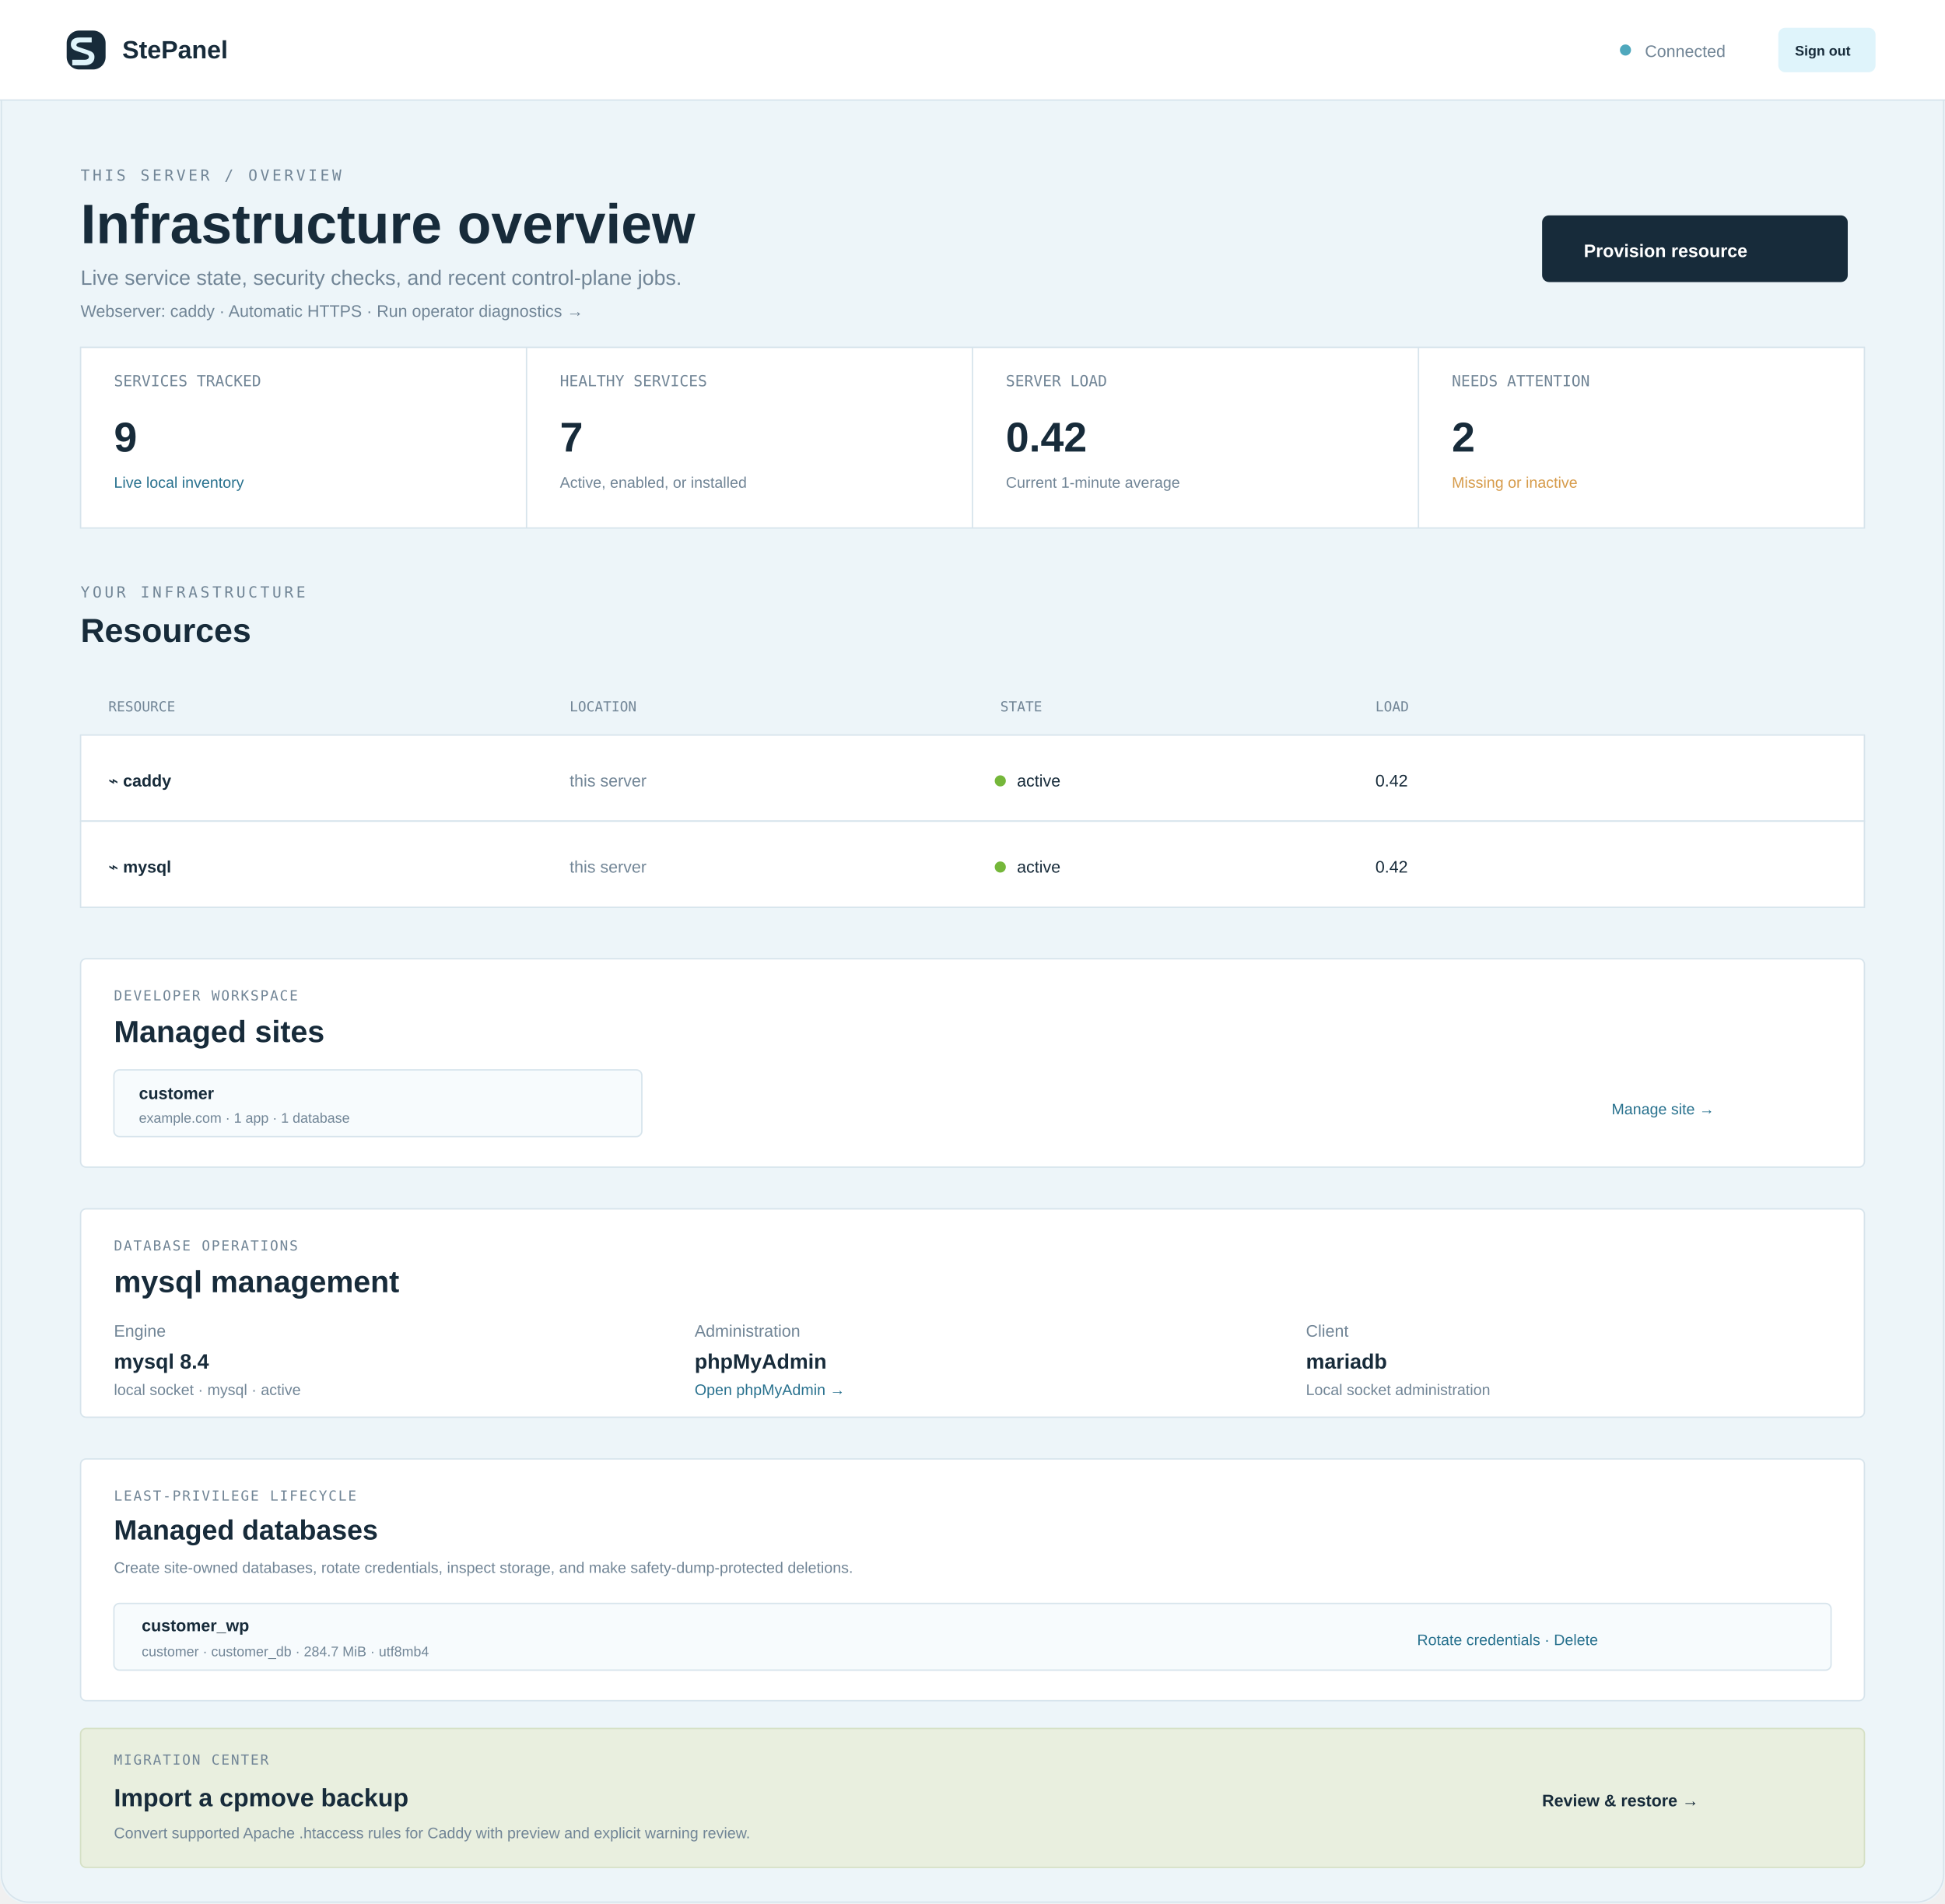
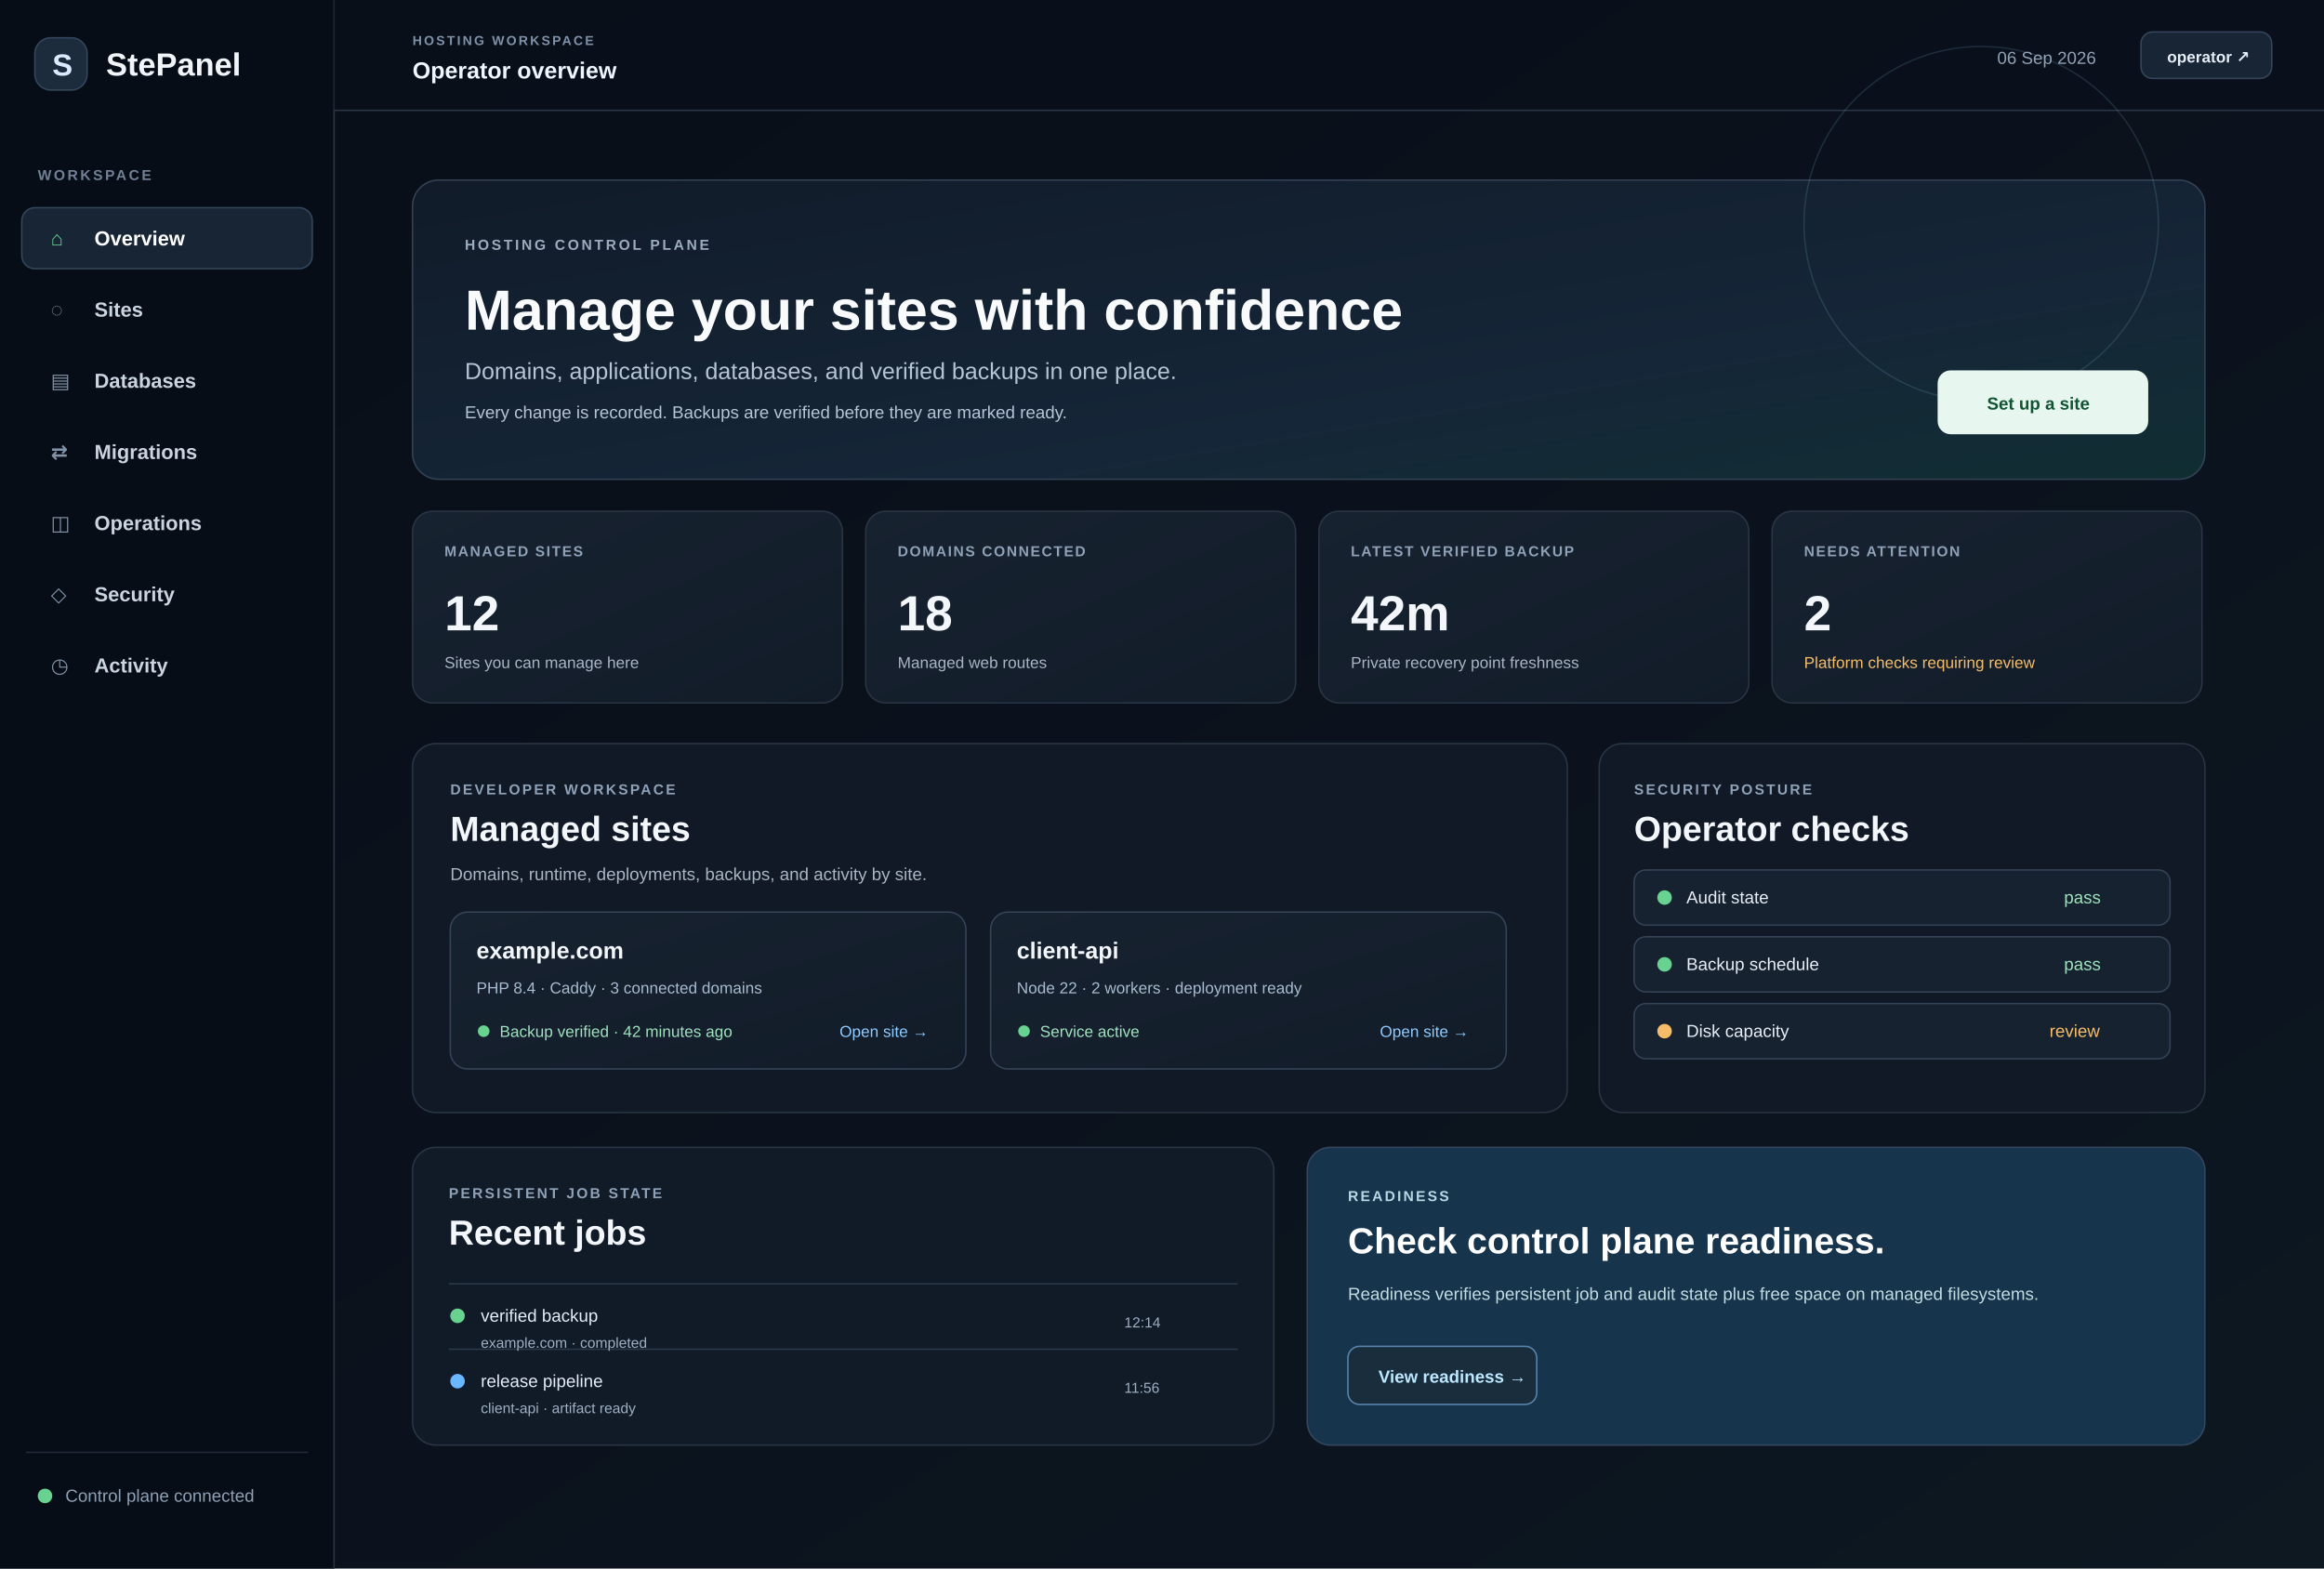
- <svg xmlns="http://www.w3.org/2000/svg" viewBox="0 0 1400 1370" role="img" aria-labelledby="title desc">
-   <rect width="1400" height="1370" rx="20" fill="#edf5f9" />
-   <rect x="1" y="1" width="1398" height="1368" rx="20" fill="none" stroke="#d7e4ec" />
-   <rect width="1400" height="72" fill="#ffffff" />
-   <path d="M0 72h1400" stroke="#d7e4ec" />
-   <rect x="48" y="22" width="28" height="28" rx="9" fill="#172b3a" />
-   <path d="M66 27H57c-4 0-6 2-6 5 0 3 2 4 5 5l6 2c1 .3 2 .8 2 2 0 1-1 2-3 2H52v4h9c4 0 7-2 7-6 0-3-2-4-5-5l-6-2c-1-.3-2-.7-2-1.5 0-1 1-2 3-2h8z" fill="#dff4fb" />
-   <text x="88" y="42" fill="#172b3a" font-family="Arial,sans-serif" font-size="18" font-weight="700">StePanel</text>
-   <circle cx="1170" cy="36" r="4" fill="#4fa8bd" />
-   <text x="1184" y="41" fill="#718596" font-family="Arial,sans-serif" font-size="12">Connected</text>
-   <rect x="1280" y="20" width="70" height="32" rx="5" fill="#dff4fb" />
-   <text x="1292" y="40" fill="#172b3a" font-family="Arial,sans-serif" font-size="10" font-weight="700">Sign out</text>
-   <text x="58" y="130" fill="#718596" font-family="monospace" font-size="11" letter-spacing="2">THIS SERVER / OVERVIEW</text>
-   <text x="58" y="175" fill="#172b3a" font-family="Arial,sans-serif" font-size="40" font-weight="700">Infrastructure overview</text>
-   <text x="58" y="205" fill="#718596" font-family="Arial,sans-serif" font-size="15">Live service state, security checks, and recent control-plane jobs.</text>
-   <text x="58" y="228" fill="#718596" font-family="Arial,sans-serif" font-size="12">Webserver: caddy · Automatic HTTPS · Run operator diagnostics →</text>
-   <rect x="1110" y="155" width="220" height="48" rx="5" fill="#172b3a" />
-   <text x="1140" y="185" fill="#ffffff" font-family="Arial,sans-serif" font-size="13" font-weight="700">Provision resource</text>
-   <g transform="translate(58 250)">
-     <rect width="1284" height="130" fill="#ffffff" stroke="#d7e4ec" />
-     <path d="M321 0v130M642 0v130M963 0v130" stroke="#d7e4ec" />
-     <text x="24" y="28" fill="#718596" font-family="monospace" font-size="11">SERVICES TRACKED</text>
-     <text x="24" y="75" fill="#172b3a" font-family="Arial,sans-serif" font-size="30" font-weight="700">9</text>
-     <text x="24" y="101" fill="#28718e" font-family="Arial,sans-serif" font-size="11">Live local inventory</text>
-     <text x="345" y="28" fill="#718596" font-family="monospace" font-size="11">HEALTHY SERVICES</text>
-     <text x="345" y="75" fill="#172b3a" font-family="Arial,sans-serif" font-size="30" font-weight="700">7</text>
-     <text x="345" y="101" fill="#718596" font-family="Arial,sans-serif" font-size="11">Active, enabled, or installed</text>
-     <text x="666" y="28" fill="#718596" font-family="monospace" font-size="11">SERVER LOAD</text>
-     <text x="666" y="75" fill="#172b3a" font-family="Arial,sans-serif" font-size="30" font-weight="700">0.42</text>
-     <text x="666" y="101" fill="#718596" font-family="Arial,sans-serif" font-size="11">Current 1-minute average</text>
-     <text x="987" y="28" fill="#718596" font-family="monospace" font-size="11">NEEDS ATTENTION</text>
-     <text x="987" y="75" fill="#172b3a" font-family="Arial,sans-serif" font-size="30" font-weight="700">2</text>
-     <text x="987" y="101" fill="#d69b4a" font-family="Arial,sans-serif" font-size="11">Missing or inactive</text>
+ <svg xmlns="http://www.w3.org/2000/svg" viewBox="0 0 1600 1080" role="img" aria-labelledby="title desc">
+   <defs>
+     <linearGradient id="bg" x1="0" y1="0" x2="1" y2="1">
+       <stop stop-color="#080e17" />
+       <stop offset=".56" stop-color="#0b121d" />
+       <stop offset="1" stop-color="#0d1821" />
+     </linearGradient>
+     <linearGradient id="hero" x1="0" y1="0" x2="1" y2="1">
+       <stop stop-color="#111b29" />
+       <stop offset=".65" stop-color="#152638" />
+       <stop offset="1" stop-color="#102e32" />
+     </linearGradient>
+     <linearGradient id="card" x1="0" y1="0" x2="1" y2="1">
+       <stop stop-color="#172230" />
+       <stop offset="1" stop-color="#121c29" />
+     </linearGradient>
+   </defs>
+   <rect width="1600" height="1080" fill="url(#bg)" />
+   <rect width="230" height="1080" fill="#070d16" />
+   <path d="M230 0v1080" stroke="#293544" />
+   <rect x="24" y="26" width="36" height="36" rx="11" fill="#1c2c3d" stroke="#34465d" />
+   <text x="36" y="52" fill="#dbeafe" font-family="Arial,sans-serif" font-size="21" font-weight="700">S</text>
+   <text x="73" y="52" fill="#f1f5f9" font-family="Arial,sans-serif" font-size="22" font-weight="700">StePanel</text>
+   <text x="26" y="124" fill="#718096" font-family="Arial,sans-serif" font-size="10" font-weight="700" letter-spacing="1.6">WORKSPACE</text>
+   <g font-family="Arial,sans-serif" font-size="14" font-weight="600">
+     <rect x="15" y="143" width="200" height="42" rx="9" fill="#182535" stroke="#34465b" />
+     <text x="35" y="169" fill="#68d391">⌂</text>
+     <text x="65" y="169" fill="#ffffff">Overview</text>
+     <text x="35" y="218" fill="#8191a6">◌</text>
+     <text x="65" y="218" fill="#cbd5e1">Sites</text>
+     <text x="35" y="267" fill="#8191a6">▤</text>
+     <text x="65" y="267" fill="#cbd5e1">Databases</text>
+     <text x="35" y="316" fill="#8191a6">⇄</text>
+     <text x="65" y="316" fill="#cbd5e1">Migrations</text>
+     <text x="35" y="365" fill="#8191a6">◫</text>
+     <text x="65" y="365" fill="#cbd5e1">Operations</text>
+     <text x="35" y="414" fill="#8191a6">◇</text>
+     <text x="65" y="414" fill="#cbd5e1">Security</text>
+     <text x="35" y="463" fill="#8191a6">◷</text>
+     <text x="65" y="463" fill="#cbd5e1">Activity</text>
  </g>
-   <text x="58" y="430" fill="#718596" font-family="monospace" font-size="11" letter-spacing="2">YOUR INFRASTRUCTURE</text>
-   <text x="58" y="462" fill="#172b3a" font-family="Arial,sans-serif" font-size="24" font-weight="700">Resources</text>
-   <rect x="58" y="485" width="1284" height="44" fill="#edf5f9" />
-   <text x="78" y="512" fill="#718596" font-family="monospace" font-size="10">RESOURCE</text>
-   <text x="410" y="512" fill="#718596" font-family="monospace" font-size="10">LOCATION</text>
-   <text x="720" y="512" fill="#718596" font-family="monospace" font-size="10">STATE</text>
-   <text x="990" y="512" fill="#718596" font-family="monospace" font-size="10">LOAD</text>
-   <g font-family="Arial,sans-serif" font-size="12">
-     <rect x="58" y="529" width="1284" height="62" fill="#ffffff" stroke="#d7e4ec" />
-     <text x="78" y="566" fill="#172b3a" font-weight="700">⌁  caddy</text>
-     <text x="410" y="566" fill="#718596">this server</text>
-     <circle cx="720" cy="562" r="4" fill="#75b73a" />
-     <text x="732" y="566" fill="#172b3a">active</text>
-     <text x="990" y="566" fill="#172b3a">0.42</text>
-     <rect x="58" y="591" width="1284" height="62" fill="#ffffff" stroke="#d7e4ec" />
-     <text x="78" y="628" fill="#172b3a" font-weight="700">⌁  mysql</text>
-     <text x="410" y="628" fill="#718596">this server</text>
-     <circle cx="720" cy="624" r="4" fill="#75b73a" />
-     <text x="732" y="628" fill="#172b3a">active</text>
-     <text x="990" y="628" fill="#172b3a">0.42</text>
+   <path d="M18 1000h194" stroke="#202c3a" />
+   <circle cx="31" cy="1030" r="5" fill="#68d391" />
+   <text x="45" y="1034" fill="#8ea0b4" font-family="Arial,sans-serif" font-size="12">Control plane connected</text>
+   <rect x="230" width="1370" height="76" fill="#0a101a" fill-opacity=".66" />
+   <path d="M230 76h1370" stroke="#293544" />
+   <text x="284" y="31" fill="#7e91a8" font-family="Arial,sans-serif" font-size="9" font-weight="700" letter-spacing="1.4">HOSTING WORKSPACE</text>
+   <text x="284" y="54" fill="#eff6ff" font-family="Arial,sans-serif" font-size="16" font-weight="700">Operator overview</text>
+   <text x="1375" y="44" fill="#91a1b5" font-family="Arial,sans-serif" font-size="12">06 Sep 2026</text>
+   <rect x="1474" y="22" width="90" height="32" rx="8" fill="#182535" stroke="#34465b" />
+   <text x="1492" y="43" fill="#e5edf7" font-family="Arial,sans-serif" font-size="11" font-weight="700">operator ↗</text>
+   <g transform="translate(284 124)">
+     <rect width="1234" height="206" rx="18" fill="url(#hero)" stroke="#344256" />
+     <circle cx="1080" cy="30" r="122" fill="none" stroke="#98dcff" stroke-opacity=".14" />
+     <text x="36" y="48" fill="#9cacbf" font-family="Arial,sans-serif" font-size="10" font-weight="700" letter-spacing="1.7">HOSTING CONTROL PLANE</text>
+     <text x="36" y="103" fill="#f8fafc" font-family="Arial,sans-serif" font-size="39" font-weight="700">Manage your sites with confidence</text>
+     <text x="36" y="137" fill="#b5c4d6" font-family="Arial,sans-serif" font-size="16">Domains, applications, databases, and verified backups in one place.</text>
+     <text x="36" y="164" fill="#b5c4d6" font-family="Arial,sans-serif" font-size="12">Every change is recorded. Backups are verified before they are marked ready.</text>
+     <rect x="1050" y="131" width="145" height="44" rx="9" fill="#e7f7ef" />
+     <text x="1084" y="158" fill="#115433" font-family="Arial,sans-serif" font-size="12" font-weight="700">Set up a site</text>
  </g>
-   <rect x="58" y="690" width="1284" height="150" rx="4" fill="#ffffff" stroke="#d7e4ec" />
-   <text x="82" y="720" fill="#718596" font-family="monospace" font-size="10" letter-spacing="1">DEVELOPER WORKSPACE</text>
-   <text x="82" y="750" fill="#172b3a" font-family="Arial,sans-serif" font-size="22" font-weight="700">Managed sites</text>
-   <rect x="82" y="770" width="380" height="48" rx="4" fill="#f7fbfd" stroke="#d7e4ec" />
-   <text x="100" y="791" fill="#172b3a" font-family="Arial,sans-serif" font-size="12" font-weight="700">customer</text>
-   <text x="100" y="808" fill="#718596" font-family="Arial,sans-serif" font-size="10">example.com · 1 app · 1 database</text>
-   <text x="1160" y="802" fill="#28718e" font-family="Arial,sans-serif" font-size="11">Manage site →</text>
-   <rect x="58" y="870" width="1284" height="150" rx="4" fill="#ffffff" stroke="#d7e4ec" />
-   <text x="82" y="900" fill="#718596" font-family="monospace" font-size="10" letter-spacing="1">DATABASE OPERATIONS</text>
-   <text x="82" y="930" fill="#172b3a" font-family="Arial,sans-serif" font-size="22" font-weight="700">mysql management</text>
-   <text x="82" y="962" fill="#718596" font-family="Arial,sans-serif" font-size="12">Engine</text>
-   <text x="82" y="985" fill="#172b3a" font-family="Arial,sans-serif" font-size="15" font-weight="700">mysql 8.4</text>
-   <text x="82" y="1004" fill="#718596" font-family="Arial,sans-serif" font-size="11">local socket · mysql · active</text>
-   <text x="500" y="962" fill="#718596" font-family="Arial,sans-serif" font-size="12">Administration</text>
-   <text x="500" y="985" fill="#172b3a" font-family="Arial,sans-serif" font-size="15" font-weight="700">phpMyAdmin</text>
-   <text x="500" y="1004" fill="#28718e" font-family="Arial,sans-serif" font-size="11">Open phpMyAdmin  →</text>
-   <text x="940" y="962" fill="#718596" font-family="Arial,sans-serif" font-size="12">Client</text>
-   <text x="940" y="985" fill="#172b3a" font-family="Arial,sans-serif" font-size="15" font-weight="700">mariadb</text>
-   <text x="940" y="1004" fill="#718596" font-family="Arial,sans-serif" font-size="11">Local socket administration</text>
-   <rect x="58" y="1050" width="1284" height="174" rx="4" fill="#ffffff" stroke="#d7e4ec" />
-   <text x="82" y="1080" fill="#718596" font-family="monospace" font-size="10" letter-spacing="1">LEAST-PRIVILEGE LIFECYCLE</text>
-   <text x="82" y="1108" fill="#172b3a" font-family="Arial,sans-serif" font-size="20" font-weight="700">Managed databases</text>
-   <text x="82" y="1132" fill="#718596" font-family="Arial,sans-serif" font-size="11">Create site-owned databases, rotate credentials, inspect storage, and make safety-dump-protected deletions.</text>
-   <rect x="82" y="1154" width="1236" height="48" rx="4" fill="#f7fbfd" stroke="#d7e4ec" />
-   <text x="102" y="1174" fill="#172b3a" font-family="Arial,sans-serif" font-size="12" font-weight="700">customer_wp</text>
-   <text x="102" y="1192" fill="#718596" font-family="Arial,sans-serif" font-size="10">customer · customer_db · 284.7 MiB · utf8mb4</text>
-   <text x="1020" y="1184" fill="#28718e" font-family="Arial,sans-serif" font-size="11">Rotate credentials · Delete</text>
-   <rect x="58" y="1244" width="1284" height="100" rx="4" fill="#e9efdf" stroke="#d5e0c5" />
-   <text x="82" y="1270" fill="#718596" font-family="monospace" font-size="10" letter-spacing="1">MIGRATION CENTER</text>
-   <text x="82" y="1300" fill="#172b3a" font-family="Arial,sans-serif" font-size="18" font-weight="700">Import a cpmove backup</text>
-   <text x="82" y="1323" fill="#718596" font-family="Arial,sans-serif" font-size="11">Convert supported Apache .htaccess rules for Caddy with preview and explicit warning review.</text>
-   <text x="1110" y="1300" fill="#172b3a" font-family="Arial,sans-serif" font-size="12" font-weight="700">Review &amp; restore  →</text>
+   <g transform="translate(284 352)">
+     <g>
+       <rect width="296" height="132" rx="14" fill="url(#card)" stroke="#293544" />
+       <text x="22" y="31" fill="#8fa1b7" font-family="Arial,sans-serif" font-size="10" font-weight="700" letter-spacing="1">MANAGED SITES</text>
+       <text x="22" y="82" fill="#f3f7fb" font-family="Arial,sans-serif" font-size="34" font-weight="700">12</text>
+       <text x="22" y="108" fill="#a9b5c5" font-family="Arial,sans-serif" font-size="11">Sites you can manage here</text>
+     </g>
+     <g transform="translate(312)">
+       <rect width="296" height="132" rx="14" fill="url(#card)" stroke="#293544" />
+       <text x="22" y="31" fill="#8fa1b7" font-family="Arial,sans-serif" font-size="10" font-weight="700" letter-spacing="1">DOMAINS CONNECTED</text>
+       <text x="22" y="82" fill="#f3f7fb" font-family="Arial,sans-serif" font-size="34" font-weight="700">18</text>
+       <text x="22" y="108" fill="#a9b5c5" font-family="Arial,sans-serif" font-size="11">Managed web routes</text>
+     </g>
+     <g transform="translate(624)">
+       <rect width="296" height="132" rx="14" fill="url(#card)" stroke="#293544" />
+       <text x="22" y="31" fill="#8fa1b7" font-family="Arial,sans-serif" font-size="10" font-weight="700" letter-spacing="1">LATEST VERIFIED BACKUP</text>
+       <text x="22" y="82" fill="#f3f7fb" font-family="Arial,sans-serif" font-size="34" font-weight="700">42m</text>
+       <text x="22" y="108" fill="#a9b5c5" font-family="Arial,sans-serif" font-size="11">Private recovery point freshness</text>
+     </g>
+     <g transform="translate(936)">
+       <rect width="296" height="132" rx="14" fill="url(#card)" stroke="#293544" />
+       <text x="22" y="31" fill="#8fa1b7" font-family="Arial,sans-serif" font-size="10" font-weight="700" letter-spacing="1">NEEDS ATTENTION</text>
+       <text x="22" y="82" fill="#f3f7fb" font-family="Arial,sans-serif" font-size="34" font-weight="700">2</text>
+       <text x="22" y="108" fill="#f6bd68" font-family="Arial,sans-serif" font-size="11">Platform checks requiring review</text>
+     </g>
+   </g>
+   <g transform="translate(284 512)">
+     <rect width="795" height="254" rx="16" fill="#101925" stroke="#293544" />
+     <text x="26" y="35" fill="#8fa1b7" font-family="Arial,sans-serif" font-size="10" font-weight="700" letter-spacing="1.4">DEVELOPER WORKSPACE</text>
+     <text x="26" y="67" fill="#f3f7fb" font-family="Arial,sans-serif" font-size="24" font-weight="700">Managed sites</text>
+     <text x="26" y="94" fill="#a9b5c5" font-family="Arial,sans-serif" font-size="12">Domains, runtime, deployments, backups, and activity by site.</text>
+     <g transform="translate(26 116)">
+       <rect width="355" height="108" rx="12" fill="url(#card)" stroke="#354459" />
+       <text x="18" y="32" fill="#f3f7fb" font-family="Arial,sans-serif" font-size="16" font-weight="700">example.com</text>
+       <text x="18" y="56" fill="#a8bbcf" font-family="Arial,sans-serif" font-size="11">PHP 8.4 · Caddy · 3 connected domains</text>
+       <circle cx="23" cy="82" r="4" fill="#68d391" />
+       <text x="34" y="86" fill="#9fe2bd" font-family="Arial,sans-serif" font-size="11">Backup verified · 42 minutes ago</text>
+       <text x="268" y="86" fill="#8ecbff" font-family="Arial,sans-serif" font-size="11">Open site →</text>
+     </g>
+     <g transform="translate(398 116)">
+       <rect width="355" height="108" rx="12" fill="url(#card)" stroke="#354459" />
+       <text x="18" y="32" fill="#f3f7fb" font-family="Arial,sans-serif" font-size="16" font-weight="700">client-api</text>
+       <text x="18" y="56" fill="#a8bbcf" font-family="Arial,sans-serif" font-size="11">Node 22 · 2 workers · deployment ready</text>
+       <circle cx="23" cy="82" r="4" fill="#68d391" />
+       <text x="34" y="86" fill="#9fe2bd" font-family="Arial,sans-serif" font-size="11">Service active</text>
+       <text x="268" y="86" fill="#8ecbff" font-family="Arial,sans-serif" font-size="11">Open site →</text>
+     </g>
+   </g>
+   <g transform="translate(1101 512)">
+     <rect width="417" height="254" rx="16" fill="#101925" stroke="#293544" />
+     <text x="24" y="35" fill="#8fa1b7" font-family="Arial,sans-serif" font-size="10" font-weight="700" letter-spacing="1.4">SECURITY POSTURE</text>
+     <text x="24" y="67" fill="#f3f7fb" font-family="Arial,sans-serif" font-size="24" font-weight="700">Operator checks</text>
+     <g font-family="Arial,sans-serif" font-size="12">
+       <rect x="24" y="87" width="369" height="38" rx="8" fill="#172230" stroke="#344357" />
+       <circle cx="45" cy="106" r="5" fill="#68d391" />
+       <text x="60" y="110" fill="#e7eef7">Audit state</text>
+       <text x="320" y="110" fill="#9fe2bd">pass</text>
+       <rect x="24" y="133" width="369" height="38" rx="8" fill="#172230" stroke="#344357" />
+       <circle cx="45" cy="152" r="5" fill="#68d391" />
+       <text x="60" y="156" fill="#e7eef7">Backup schedule</text>
+       <text x="320" y="156" fill="#9fe2bd">pass</text>
+       <rect x="24" y="179" width="369" height="38" rx="8" fill="#172230" stroke="#344357" />
+       <circle cx="45" cy="198" r="5" fill="#f6bd68" />
+       <text x="60" y="202" fill="#e7eef7">Disk capacity</text>
+       <text x="310" y="202" fill="#f6bd68">review</text>
+     </g>
+   </g>
+   <g transform="translate(284 790)">
+     <rect width="593" height="205" rx="16" fill="#111b28" stroke="#293544" />
+     <text x="25" y="35" fill="#8fa1b7" font-family="Arial,sans-serif" font-size="10" font-weight="700" letter-spacing="1.4">PERSISTENT JOB STATE</text>
+     <text x="25" y="67" fill="#f3f7fb" font-family="Arial,sans-serif" font-size="24" font-weight="700">Recent jobs</text>
+     <g font-family="Arial,sans-serif" font-size="12">
+       <path d="M25 94h543M25 139h543" stroke="#2c394a" />
+       <circle cx="31" cy="116" r="5" fill="#68d391" />
+       <text x="47" y="120" fill="#e5edf6">verified backup</text>
+       <text x="47" y="138" fill="#9eafc2" font-size="10">example.com · completed</text>
+       <text x="490" y="124" fill="#9eafc2" font-size="10">12:14</text>
+       <circle cx="31" cy="161" r="5" fill="#69b7ff" />
+       <text x="47" y="165" fill="#e5edf6">release pipeline</text>
+       <text x="47" y="183" fill="#9eafc2" font-size="10">client-api · artifact ready</text>
+       <text x="490" y="169" fill="#9eafc2" font-size="10">11:56</text>
+     </g>
+   </g>
+   <g transform="translate(900 790)">
+     <rect width="618" height="205" rx="16" fill="#16344c" stroke="#34475e" />
+     <text x="28" y="37" fill="#b8d8e3" font-family="Arial,sans-serif" font-size="10" font-weight="700" letter-spacing="1.4">READINESS</text>
+     <text x="28" y="73" fill="#ffffff" font-family="Arial,sans-serif" font-size="25" font-weight="700">Check control plane readiness.</text>
+     <text x="28" y="105" fill="#c2dce1" font-family="Arial,sans-serif" font-size="12">Readiness verifies persistent job and audit state plus free space on managed filesystems.</text>
+     <rect x="28" y="137" width="130" height="40" rx="8" fill="#1a2d3d" stroke="#5a85ae" />
+     <text x="49" y="162" fill="#bde9ff" font-family="Arial,sans-serif" font-size="12" font-weight="700">View readiness →</text>
+   </g>
</svg>
